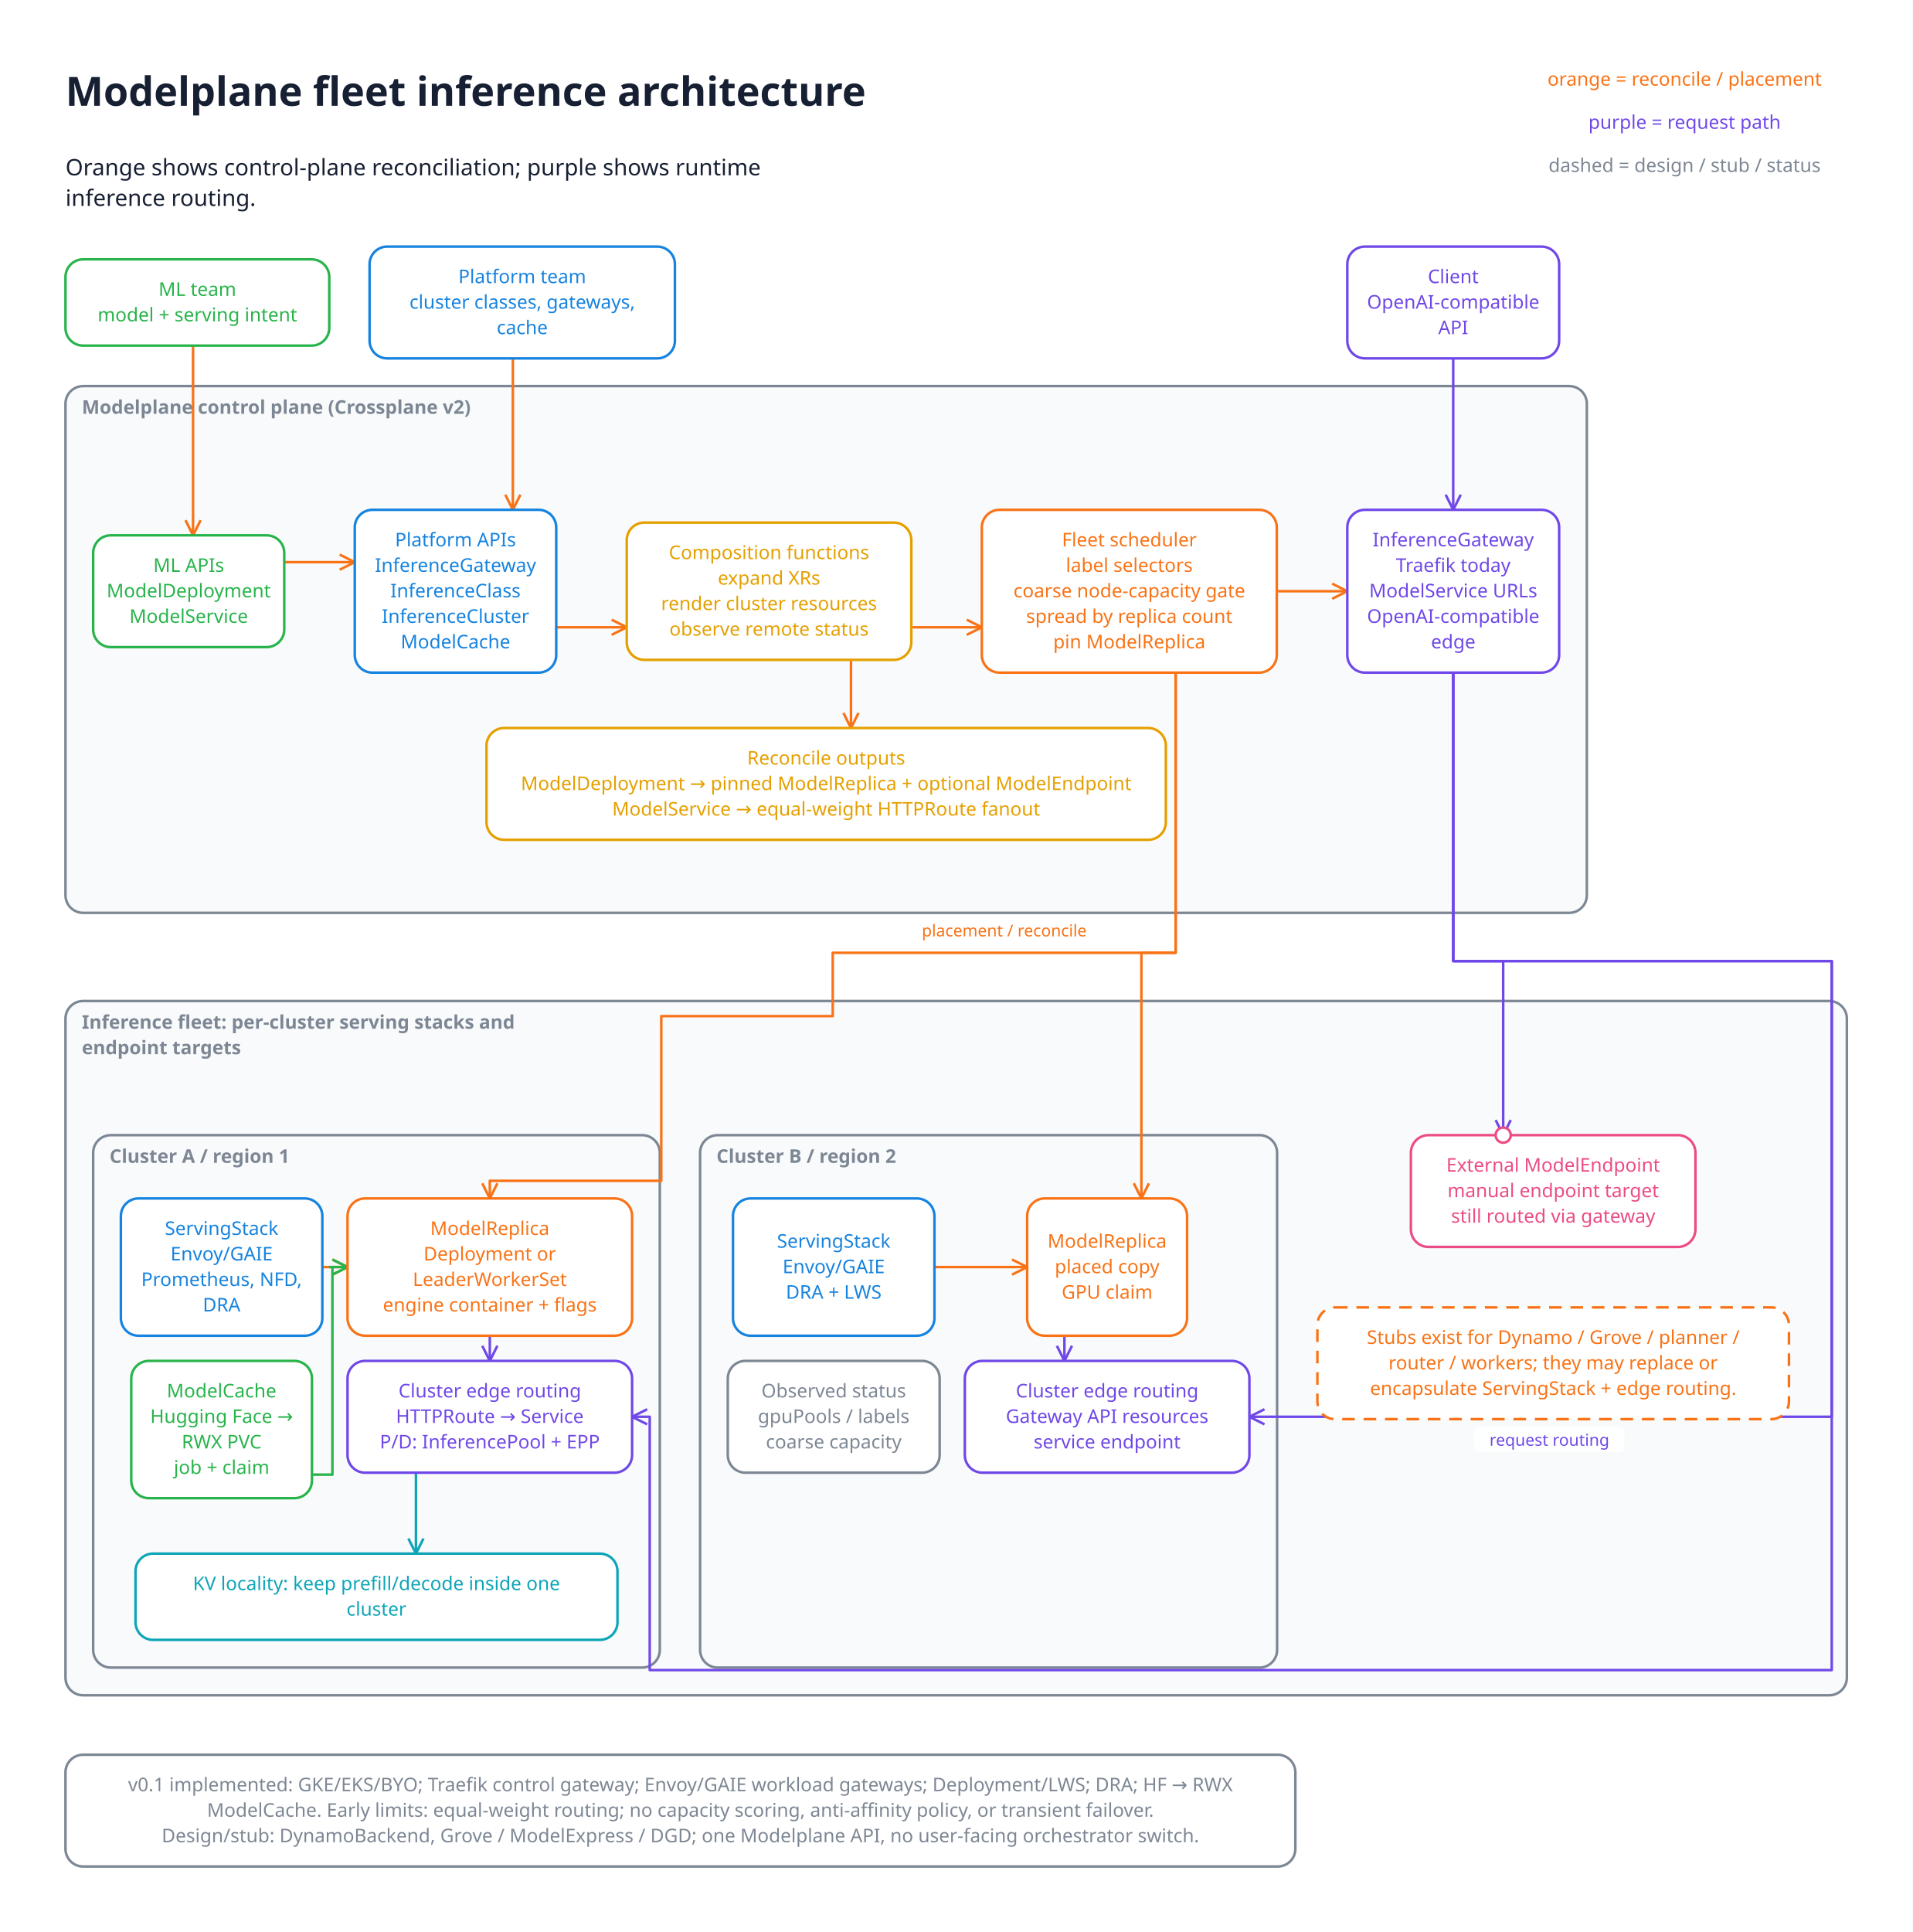
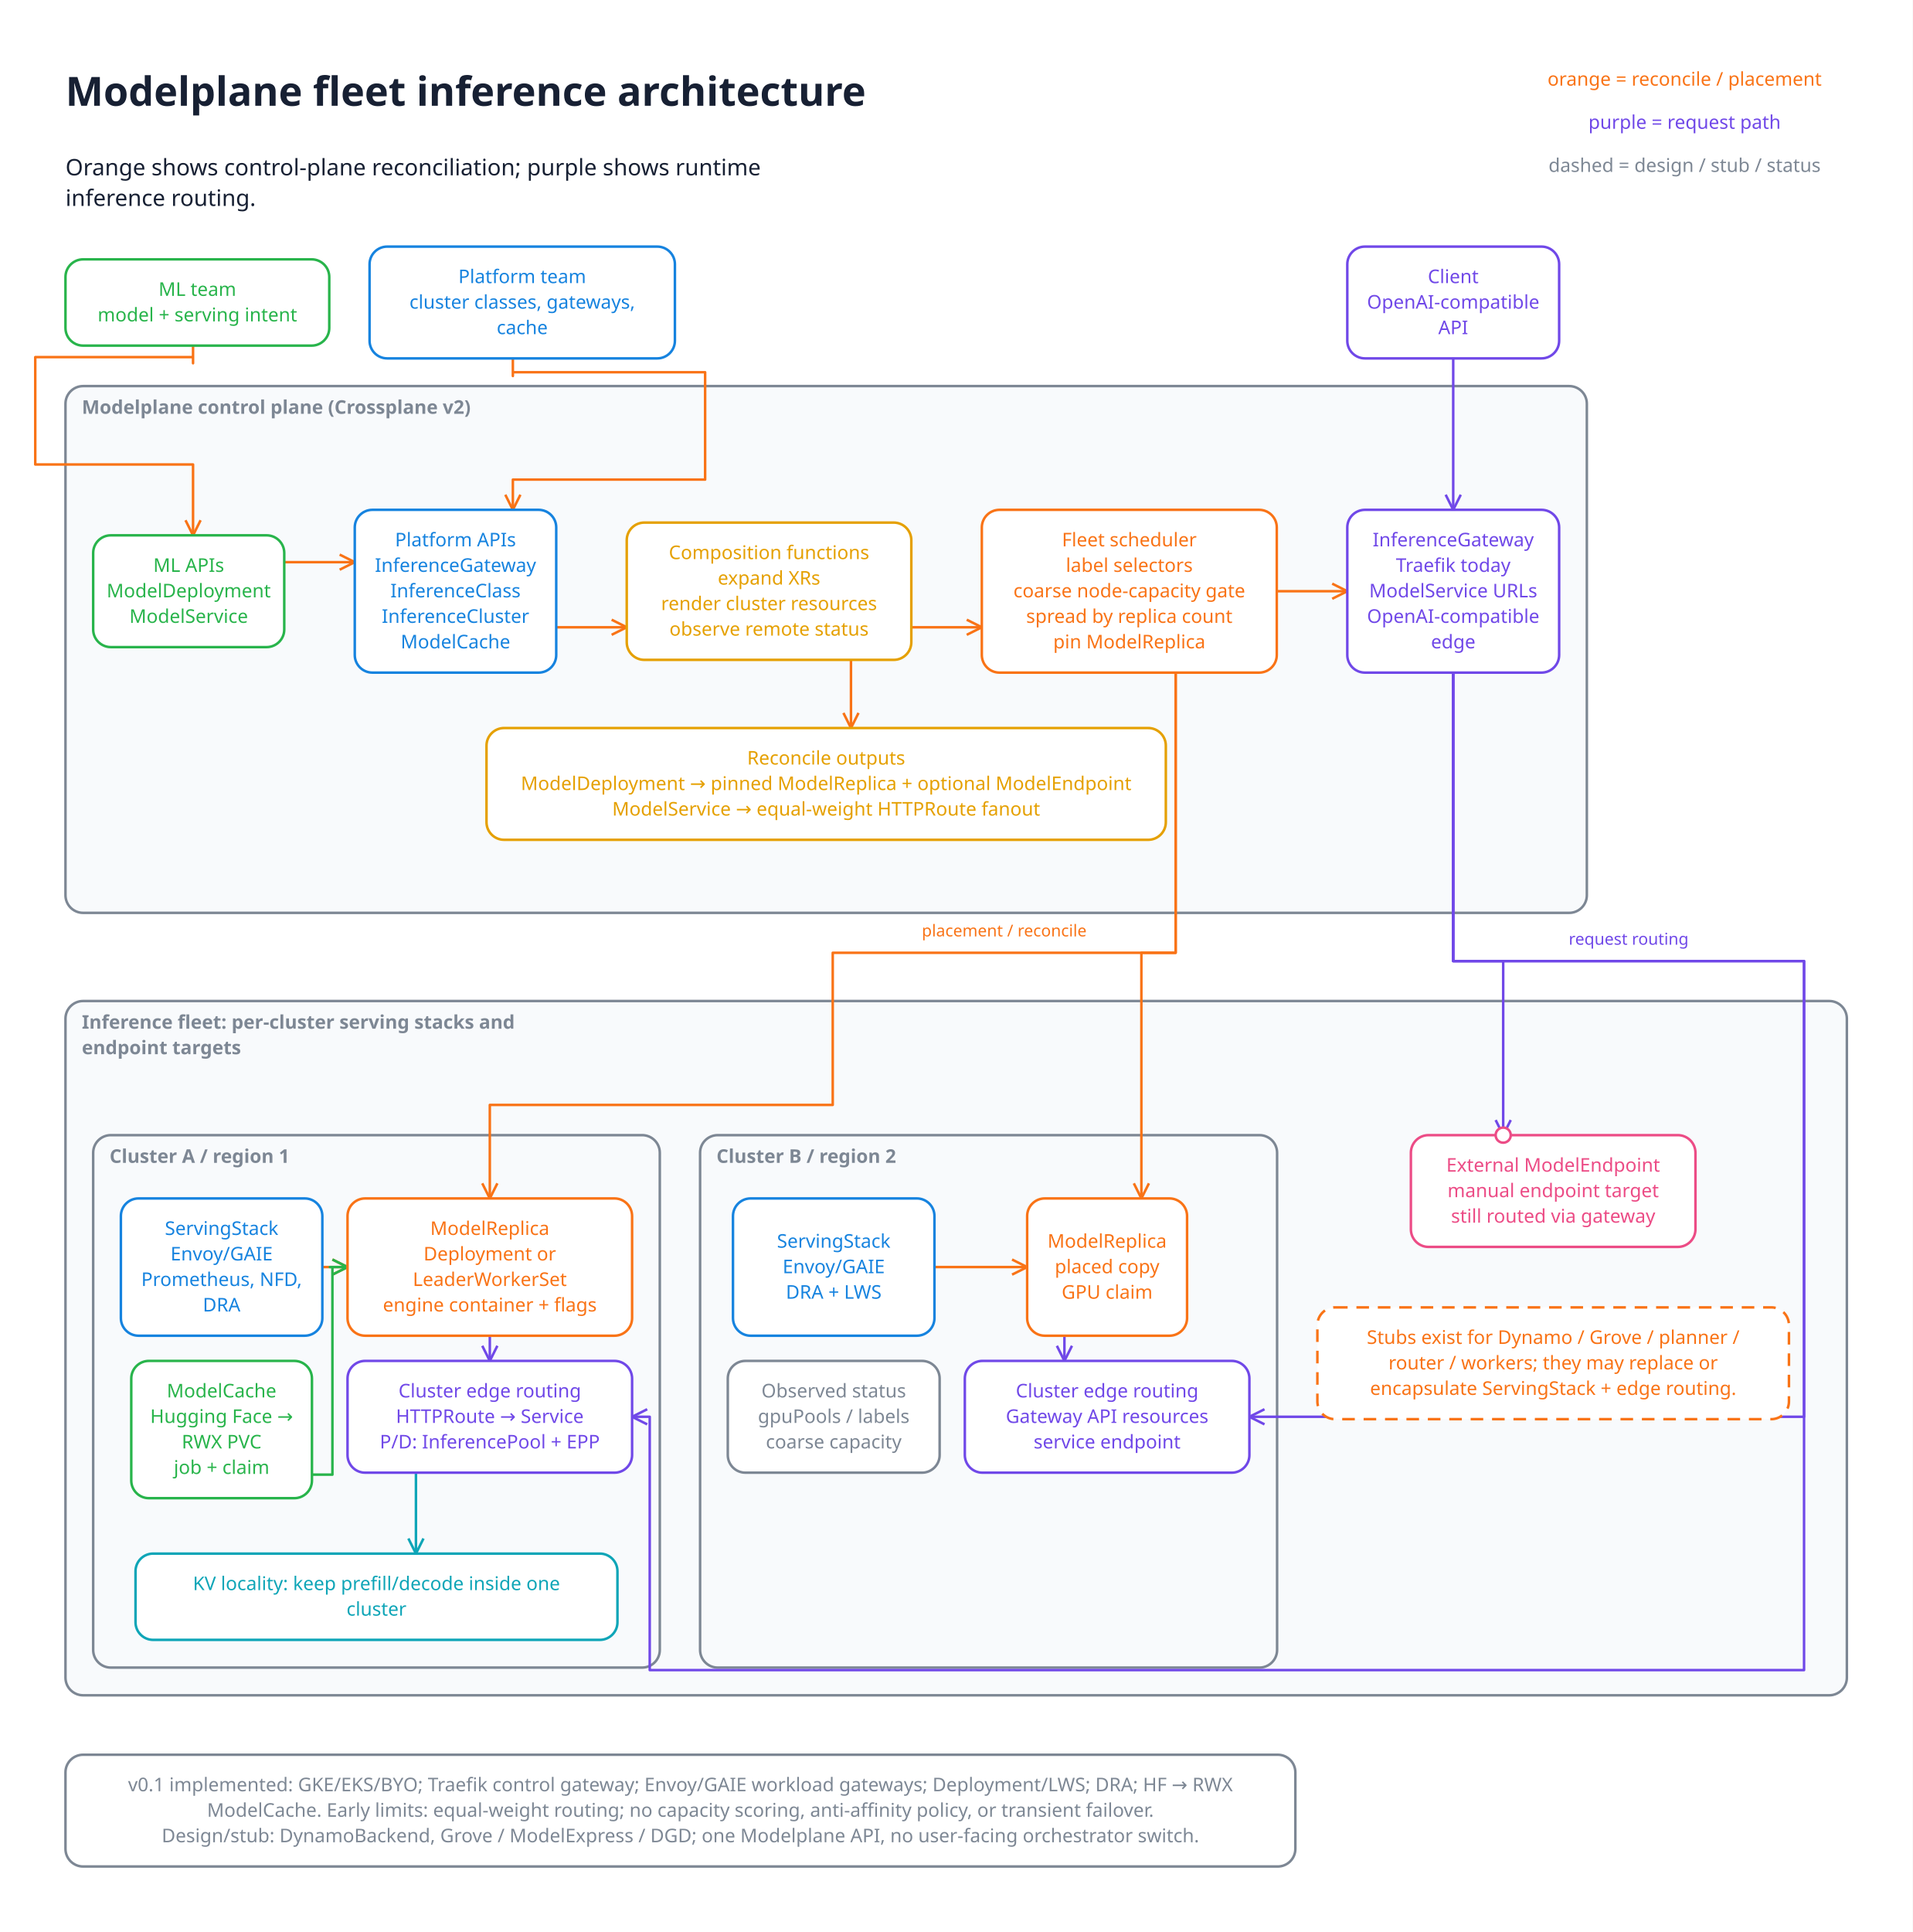
<svg xmlns="http://www.w3.org/2000/svg" width="1519" height="1534" viewBox="0 0 1519 1534" role="img" aria-label="modelplane-fleet-inference">
  <rect width="100%" height="100%" fill="#ffffff" />
  <g id="boundaries">
    <rect x="52" y="306.55" width="1208.25" height="418.25" rx="14" fill="#f8fafc" stroke="#7d8794" stroke-width="2" />
    <rect x="52" y="794.8" width="1414.75" height="551.25" rx="14" fill="#f8fafc" stroke="#7d8794" stroke-width="2" />
    <rect x="74" y="901.3" width="450" height="422.75" rx="14" fill="#f8fafc" stroke="#7d8794" stroke-width="2" />
    <rect x="556" y="901.3" width="458.25" height="422.75" rx="14" fill="#f8fafc" stroke="#7d8794" stroke-width="2" />
  </g>
  <g id="corridor-dividers" />
  <g id="lines">
    <g data-line="$line-1">
      <polyline points="225.75,446.345 281.75,446.345" fill="none" stroke="#f97316" stroke-width="2" stroke-linejoin="round" stroke-linecap="round" />
      <path d="M 269.75 452.345 L 281.75 446.345 L 269.75 440.345" fill="none" stroke="#f97316" stroke-width="2" stroke-linejoin="round" />
    </g>
    <g data-line="$line-2">
      <polyline points="441.75,498.045 497.75,498.045" fill="none" stroke="#f97316" stroke-width="2" stroke-linejoin="round" stroke-linecap="round" />
      <path d="M 485.75 504.045 L 497.75 498.045 L 485.75 492.045" fill="none" stroke="#f97316" stroke-width="2" stroke-linejoin="round" />
    </g>
    <g data-line="$line-3">
      <polyline points="723.75,498.045 779.75,498.045" fill="none" stroke="#f97316" stroke-width="2" stroke-linejoin="round" stroke-linecap="round" />
      <path d="M 767.75 504.045 L 779.75 498.045 L 767.75 492.045" fill="none" stroke="#f97316" stroke-width="2" stroke-linejoin="round" />
    </g>
    <g data-line="$line-4">
      <polyline points="1014,469.425 1070,469.425" fill="none" stroke="#f97316" stroke-width="2" stroke-linejoin="round" stroke-linecap="round" />
      <path d="M 1058 475.425 L 1070 469.425 L 1058 463.425" fill="none" stroke="#f97316" stroke-width="2" stroke-linejoin="round" />
    </g>
    <g data-line="$line-5">
      <polyline points="675.827,523.925 675.827,578.05" fill="none" stroke="#f97316" stroke-width="2" stroke-linejoin="round" stroke-linecap="round" />
      <path d="M 669.827 566.05 L 675.827 578.05 L 681.827 566.05" fill="none" stroke="#f97316" stroke-width="2" stroke-linejoin="round" />
    </g>
    <g data-line="edge-to-locality">
      <polyline points="330.33,1169.3 330.33,1233.55" fill="none" stroke="#0ea5b7" stroke-width="2" stroke-linejoin="round" stroke-linecap="round" />
      <path d="M 324.33 1221.55 L 330.33 1233.55 L 336.33 1221.55" fill="none" stroke="#0ea5b7" stroke-width="2" stroke-linejoin="round" />
    </g>
    <g data-line="stack-to-replica">
      <polyline points="256,1006.05 264,1006.05 270,1006.05 262,1006.05 276,1006.05" fill="none" stroke="#f97316" stroke-width="2" stroke-linejoin="round" stroke-linecap="round" />
      <path d="M 264 1012.05 L 276 1006.05 L 264 1000.05" fill="none" stroke="#f97316" stroke-width="2" stroke-linejoin="round" />
    </g>
    <g data-line="cache-to-replica">
      <polyline points="247.75,1170.864 264,1170.864 264,1006.05 262,1006.05 276,1006.05" fill="none" stroke="#28b44b" stroke-width="2" stroke-linejoin="round" stroke-linecap="round" />
      <path d="M 264 1012.05 L 276 1006.05 L 264 1000.05" fill="none" stroke="#28b44b" stroke-width="2" stroke-linejoin="round" />
    </g>
    <g data-line="replica-to-edge">
      <polyline points="389,1060.55 389,1074.55 389,1066.55 389,1080.55" fill="none" stroke="#7048e8" stroke-width="2" stroke-linejoin="round" stroke-linecap="round" />
      <path d="M 383 1068.55 L 389 1080.55 L 395 1068.55" fill="none" stroke="#7048e8" stroke-width="2" stroke-linejoin="round" />
    </g>
    <g data-line="stack-to-replica">
      <polyline points="742.125,1006.05 815.75,1006.05" fill="none" stroke="#f97316" stroke-width="2" stroke-linejoin="round" stroke-linecap="round" />
      <path d="M 803.75 1012.05 L 815.75 1006.05 L 803.75 1000.05" fill="none" stroke="#f97316" stroke-width="2" stroke-linejoin="round" />
    </g>
    <g data-line="replica-to-edge">
      <polyline points="845.35,1060.55 845.35,1074.55 845.35,1066.55 845.35,1080.55" fill="none" stroke="#7048e8" stroke-width="2" stroke-linejoin="round" stroke-linecap="round" />
      <path d="M 839.35 1068.55 L 845.35 1080.55 L 851.35 1068.55" fill="none" stroke="#7048e8" stroke-width="2" stroke-linejoin="round" />
    </g>
    <g data-line="place-cluster-a">
-       <polyline points="933.686,534.05 933.686,694.05 933.686,756.5 661.343,756.5 661.343,806.8 525.171,806.8 525.171,937.55 389,937.55 389,951.55" fill="none" stroke="#f97316" stroke-width="2" stroke-linejoin="round" stroke-linecap="round" />
+       <polyline points="933.686,534.05 933.686,672.8 933.686,756.5 661.343,756.5 661.343,877.3 389,877.3 389,951.55" fill="none" stroke="#f97316" stroke-width="2" stroke-linejoin="round" stroke-linecap="round" />
      <path d="M 383 939.55 L 389 951.55 L 395 939.55" fill="none" stroke="#f97316" stroke-width="2" stroke-linejoin="round" />
    </g>
    <g data-line="place-cluster-b">
-       <polyline points="933.686,534.05 933.686,694.05 933.686,756.5 906.468,756.5 906.468,806.8 906.468,951.55" fill="none" stroke="#f97316" stroke-width="2" stroke-linejoin="round" stroke-linecap="round" />
+       <polyline points="933.686,534.05 933.686,672.8 933.686,756.5 906.468,756.5 906.468,877.3 906.468,951.55" fill="none" stroke="#f97316" stroke-width="2" stroke-linejoin="round" stroke-linecap="round" />
      <path d="M 900.468 939.55 L 906.468 951.55 L 912.468 939.55" fill="none" stroke="#f97316" stroke-width="2" stroke-linejoin="round" />
    </g>
    <g data-line="request-cluster-a">
-       <polyline points="1154.125,534.05 1154.125,694.05 1154.125,763.1 1454.75,763.1 1454.75,1326.05 516,1326.05 516,1124.925 502,1124.925" fill="none" stroke="#7048e8" stroke-width="2" stroke-linejoin="round" stroke-linecap="round" />
+       <polyline points="1154.125,534.05 1154.125,672.8 1154.125,763.1 1432.75,763.1 1432.75,1326.05 516,1326.05 516,1124.925 502,1124.925" fill="none" stroke="#7048e8" stroke-width="2" stroke-linejoin="round" stroke-linecap="round" />
      <path d="M 514 1118.925 L 502 1124.925 L 514 1130.925" fill="none" stroke="#7048e8" stroke-width="2" stroke-linejoin="round" />
    </g>
    <g data-line="request-cluster-b">
-       <polyline points="1154.125,534.05 1154.125,694.05 1154.125,763.1 1454.75,763.1 1454.75,794.8 1454.75,1124.925 1006.25,1124.925 992.25,1124.925" fill="none" stroke="#7048e8" stroke-width="2" stroke-linejoin="round" stroke-linecap="round" />
+       <polyline points="1154.125,534.05 1154.125,672.8 1154.125,763.1 1432.75,763.1 1432.75,794.8 1432.75,1124.925 1006.25,1124.925 992.25,1124.925" fill="none" stroke="#7048e8" stroke-width="2" stroke-linejoin="round" stroke-linecap="round" />
      <path d="M 1004.25 1118.925 L 992.25 1124.925 L 1004.25 1130.925" fill="none" stroke="#7048e8" stroke-width="2" stroke-linejoin="round" />
    </g>
    <g data-line="request-external">
-       <polyline points="1154.125,534.05 1154.125,694.05 1154.125,763.1 1193.812,763.1 1193.812,818.8 1193.812,901.3" fill="none" stroke="#7048e8" stroke-width="2" stroke-linejoin="round" stroke-linecap="round" />
+       <polyline points="1154.125,534.05 1154.125,672.8 1154.125,763.1 1193.812,763.1 1193.812,887.3 1193.812,901.3" fill="none" stroke="#7048e8" stroke-width="2" stroke-linejoin="round" stroke-linecap="round" />
      <path d="M 1187.812 889.3 L 1193.812 901.3 L 1199.812 889.3" fill="none" stroke="#7048e8" stroke-width="2" stroke-linejoin="round" />
    </g>
    <g data-line="$line-17">
-       <polyline points="153.312,274.425 153.312,288.425 153.312,283.55 153.312,425.05" fill="none" stroke="#f97316" stroke-width="2" stroke-linejoin="round" stroke-linecap="round" />
+       <polyline points="153.312,274.425 153.312,288.425 153.312,283.55 28,283.55 28,368.8 153.312,368.8 153.312,425.05" fill="none" stroke="#f97316" stroke-width="2" stroke-linejoin="round" stroke-linecap="round" />
      <path d="M 147.312 413.05 L 153.312 425.05 L 159.312 413.05" fill="none" stroke="#f97316" stroke-width="2" stroke-linejoin="round" />
    </g>
    <g data-line="$line-18">
-       <polyline points="407.304,284.55 407.304,298.55 407.304,295.55 407.304,404.8" fill="none" stroke="#f97316" stroke-width="2" stroke-linejoin="round" stroke-linecap="round" />
+       <polyline points="407.304,284.55 407.304,298.55 407.304,295.55 560,295.55 560,380.8 407.304,380.8 407.304,404.8" fill="none" stroke="#f97316" stroke-width="2" stroke-linejoin="round" stroke-linecap="round" />
      <path d="M 401.304 392.8 L 407.304 404.8 L 413.304 392.8" fill="none" stroke="#f97316" stroke-width="2" stroke-linejoin="round" />
    </g>
    <g data-line="$line-19">
      <polyline points="1154.125,284.55 1154.125,404.8" fill="none" stroke="#7048e8" stroke-width="2" stroke-linejoin="round" stroke-linecap="round" />
      <path d="M 1148.125 392.8 L 1154.125 404.8 L 1160.125 392.8" fill="none" stroke="#7048e8" stroke-width="2" stroke-linejoin="round" />
    </g>
  </g>
  <g id="objects">
    <rect x="52" y="205.925" width="209.5" height="68.5" rx="14" fill="#ffffff" stroke="#28b44b" stroke-width="2" />
    <rect x="293.5" y="195.8" width="242.5" height="88.75" rx="14" fill="#ffffff" stroke="#1683df" stroke-width="2" />
    <rect x="1070" y="195.8" width="168.25" height="88.75" rx="14" fill="#ffffff" stroke="#7048e8" stroke-width="2" />
    <rect x="74" y="425.05" width="151.75" height="88.75" rx="14" fill="#ffffff" stroke="#28b44b" stroke-width="2" />
    <rect x="281.75" y="404.8" width="160" height="129.25" rx="14" fill="#ffffff" stroke="#1683df" stroke-width="2" />
    <rect x="497.75" y="414.925" width="226" height="109" rx="14" fill="#ffffff" stroke="#e5a000" stroke-width="2" />
    <rect x="779.75" y="404.8" width="234.25" height="129.25" rx="14" fill="#ffffff" stroke="#f97316" stroke-width="2" />
    <rect x="1070" y="404.8" width="168.25" height="129.25" rx="14" fill="#ffffff" stroke="#7048e8" stroke-width="2" />
    <rect x="386.375" y="578.05" width="539.5" height="88.75" rx="14" fill="#ffffff" stroke="#e5a000" stroke-width="2" />
    <rect x="96" y="951.55" width="160" height="109" rx="14" fill="#ffffff" stroke="#1683df" stroke-width="2" />
    <rect x="276" y="951.55" width="226" height="109" rx="14" fill="#ffffff" stroke="#f97316" stroke-width="2" />
    <rect x="104.25" y="1080.55" width="143.5" height="109" rx="14" fill="#ffffff" stroke="#28b44b" stroke-width="2" />
    <rect x="276" y="1080.55" width="226" height="88.75" rx="14" fill="#ffffff" stroke="#7048e8" stroke-width="2" />
    <rect x="107.625" y="1233.55" width="382.75" height="68.5" rx="14" fill="#ffffff" stroke="#0ea5b7" stroke-width="2" />
    <rect x="582.125" y="951.55" width="160" height="109" rx="14" fill="#ffffff" stroke="#1683df" stroke-width="2" />
    <rect x="815.75" y="951.55" width="127" height="109" rx="14" fill="#ffffff" stroke="#f97316" stroke-width="2" />
    <rect x="578" y="1080.55" width="168.25" height="88.75" rx="14" fill="#ffffff" stroke="#7d8794" stroke-width="2" />
    <rect x="766.25" y="1080.55" width="226" height="88.75" rx="14" fill="#ffffff" stroke="#7048e8" stroke-width="2" />
    <rect x="1120.5" y="901.3" width="226" height="88.75" rx="14" fill="#ffffff" stroke="#ec4c86" stroke-width="2" />
    <rect x="1046.25" y="1038.05" width="374.5" height="88.75" rx="14" fill="#ffffff" stroke="#f97316" stroke-width="2" stroke-dasharray="10 7" />
    <rect x="52" y="1393.25" width="976.75" height="88.75" rx="14" fill="#ffffff" stroke="#7d8794" stroke-width="2" />
  </g>
  <g id="ports">
    <circle cx="1193.812" cy="901.3" r="6" fill="white" stroke="#ec4c86" stroke-width="2" />
  </g>
  <g id="text">
    <text x="52" y="84" text-anchor="start" fill="#172033" font-family="ui-rounded, 'Comic Sans MS', sans-serif" font-size="32" font-weight="700">Modelplane fleet inference architecture</text>
    <text x="52" y="139.2" text-anchor="start" fill="#172033" font-family="ui-rounded, 'Comic Sans MS', sans-serif" font-size="18" font-weight="450">Orange shows control-plane reconciliation; purple shows runtime</text>
    <text x="52" y="163.5" text-anchor="start" fill="#172033" font-family="ui-rounded, 'Comic Sans MS', sans-serif" font-size="18" font-weight="450">inference routing.</text>
    <text x="1337.875" y="68" text-anchor="middle" fill="#f97316" font-family="ui-rounded, 'Comic Sans MS', sans-serif" font-size="15" font-weight="450">orange = reconcile / placement</text>
    <text x="1337.875" y="102.25" text-anchor="middle" fill="#7048e8" font-family="ui-rounded, 'Comic Sans MS', sans-serif" font-size="15" font-weight="450">purple = request path</text>
    <text x="1337.875" y="136.5" text-anchor="middle" fill="#7d8794" font-family="ui-rounded, 'Comic Sans MS', sans-serif" font-size="15" font-weight="450">dashed = design / stub / status</text>
    <text x="156.75" y="234.925" text-anchor="middle" fill="#28b44b" font-family="ui-rounded, 'Comic Sans MS', sans-serif" font-size="15" font-weight="450">ML team</text>
    <text x="156.75" y="255.175" text-anchor="middle" fill="#28b44b" font-family="ui-rounded, 'Comic Sans MS', sans-serif" font-size="15" font-weight="450">model + serving intent</text>
    <text x="414.75" y="224.8" text-anchor="middle" fill="#1683df" font-family="ui-rounded, 'Comic Sans MS', sans-serif" font-size="15" font-weight="450">Platform team</text>
    <text x="414.75" y="245.05" text-anchor="middle" fill="#1683df" font-family="ui-rounded, 'Comic Sans MS', sans-serif" font-size="15" font-weight="450">cluster classes, gateways,</text>
    <text x="414.75" y="265.3" text-anchor="middle" fill="#1683df" font-family="ui-rounded, 'Comic Sans MS', sans-serif" font-size="15" font-weight="450">cache</text>
    <text x="1154.125" y="224.8" text-anchor="middle" fill="#7048e8" font-family="ui-rounded, 'Comic Sans MS', sans-serif" font-size="15" font-weight="450">Client</text>
    <text x="1154.125" y="245.05" text-anchor="middle" fill="#7048e8" font-family="ui-rounded, 'Comic Sans MS', sans-serif" font-size="15" font-weight="450">OpenAI-compatible</text>
    <text x="1154.125" y="265.3" text-anchor="middle" fill="#7048e8" font-family="ui-rounded, 'Comic Sans MS', sans-serif" font-size="15" font-weight="450">API</text>
    <text x="65" y="328.55" text-anchor="start" fill="#7d8794" font-family="ui-rounded, 'Comic Sans MS', sans-serif" font-size="15" font-weight="700">Modelplane control plane (Crossplane v2)</text>
    <text x="149.875" y="454.05" text-anchor="middle" fill="#28b44b" font-family="ui-rounded, 'Comic Sans MS', sans-serif" font-size="15" font-weight="450">ML APIs</text>
    <text x="149.875" y="474.3" text-anchor="middle" fill="#28b44b" font-family="ui-rounded, 'Comic Sans MS', sans-serif" font-size="15" font-weight="450">ModelDeployment</text>
    <text x="149.875" y="494.55" text-anchor="middle" fill="#28b44b" font-family="ui-rounded, 'Comic Sans MS', sans-serif" font-size="15" font-weight="450">ModelService</text>
    <text x="361.75" y="433.8" text-anchor="middle" fill="#1683df" font-family="ui-rounded, 'Comic Sans MS', sans-serif" font-size="15" font-weight="450">Platform APIs</text>
    <text x="361.75" y="454.05" text-anchor="middle" fill="#1683df" font-family="ui-rounded, 'Comic Sans MS', sans-serif" font-size="15" font-weight="450">InferenceGateway</text>
    <text x="361.75" y="474.3" text-anchor="middle" fill="#1683df" font-family="ui-rounded, 'Comic Sans MS', sans-serif" font-size="15" font-weight="450">InferenceClass</text>
    <text x="361.75" y="494.55" text-anchor="middle" fill="#1683df" font-family="ui-rounded, 'Comic Sans MS', sans-serif" font-size="15" font-weight="450">InferenceCluster</text>
    <text x="361.75" y="514.8" text-anchor="middle" fill="#1683df" font-family="ui-rounded, 'Comic Sans MS', sans-serif" font-size="15" font-weight="450">ModelCache</text>
    <text x="610.75" y="443.925" text-anchor="middle" fill="#e5a000" font-family="ui-rounded, 'Comic Sans MS', sans-serif" font-size="15" font-weight="450">Composition functions</text>
    <text x="610.75" y="464.175" text-anchor="middle" fill="#e5a000" font-family="ui-rounded, 'Comic Sans MS', sans-serif" font-size="15" font-weight="450">expand XRs</text>
    <text x="610.75" y="484.425" text-anchor="middle" fill="#e5a000" font-family="ui-rounded, 'Comic Sans MS', sans-serif" font-size="15" font-weight="450">render cluster resources</text>
    <text x="610.75" y="504.675" text-anchor="middle" fill="#e5a000" font-family="ui-rounded, 'Comic Sans MS', sans-serif" font-size="15" font-weight="450">observe remote status</text>
    <text x="896.875" y="433.8" text-anchor="middle" fill="#f97316" font-family="ui-rounded, 'Comic Sans MS', sans-serif" font-size="15" font-weight="450">Fleet scheduler</text>
    <text x="896.875" y="454.05" text-anchor="middle" fill="#f97316" font-family="ui-rounded, 'Comic Sans MS', sans-serif" font-size="15" font-weight="450">label selectors</text>
    <text x="896.875" y="474.3" text-anchor="middle" fill="#f97316" font-family="ui-rounded, 'Comic Sans MS', sans-serif" font-size="15" font-weight="450">coarse node-capacity gate</text>
    <text x="896.875" y="494.55" text-anchor="middle" fill="#f97316" font-family="ui-rounded, 'Comic Sans MS', sans-serif" font-size="15" font-weight="450">spread by replica count</text>
    <text x="896.875" y="514.8" text-anchor="middle" fill="#f97316" font-family="ui-rounded, 'Comic Sans MS', sans-serif" font-size="15" font-weight="450">pin ModelReplica</text>
    <text x="1154.125" y="433.8" text-anchor="middle" fill="#7048e8" font-family="ui-rounded, 'Comic Sans MS', sans-serif" font-size="15" font-weight="450">InferenceGateway</text>
    <text x="1154.125" y="454.05" text-anchor="middle" fill="#7048e8" font-family="ui-rounded, 'Comic Sans MS', sans-serif" font-size="15" font-weight="450">Traefik today</text>
    <text x="1154.125" y="474.3" text-anchor="middle" fill="#7048e8" font-family="ui-rounded, 'Comic Sans MS', sans-serif" font-size="15" font-weight="450">ModelService URLs</text>
    <text x="1154.125" y="494.55" text-anchor="middle" fill="#7048e8" font-family="ui-rounded, 'Comic Sans MS', sans-serif" font-size="15" font-weight="450">OpenAI-compatible</text>
    <text x="1154.125" y="514.8" text-anchor="middle" fill="#7048e8" font-family="ui-rounded, 'Comic Sans MS', sans-serif" font-size="15" font-weight="450">edge</text>
    <text x="656.125" y="607.05" text-anchor="middle" fill="#e5a000" font-family="ui-rounded, 'Comic Sans MS', sans-serif" font-size="15" font-weight="450">Reconcile outputs</text>
    <text x="656.125" y="627.3" text-anchor="middle" fill="#e5a000" font-family="ui-rounded, 'Comic Sans MS', sans-serif" font-size="15" font-weight="450">ModelDeployment → pinned ModelReplica + optional ModelEndpoint</text>
    <text x="656.125" y="647.55" text-anchor="middle" fill="#e5a000" font-family="ui-rounded, 'Comic Sans MS', sans-serif" font-size="15" font-weight="450">ModelService → equal-weight HTTPRoute fanout</text>
    <text x="65" y="816.8" text-anchor="start" fill="#7d8794" font-family="ui-rounded, 'Comic Sans MS', sans-serif" font-size="15" font-weight="700">Inference fleet: per-cluster serving stacks and</text>
    <text x="65" y="837.05" text-anchor="start" fill="#7d8794" font-family="ui-rounded, 'Comic Sans MS', sans-serif" font-size="15" font-weight="700">endpoint targets</text>
    <text x="87" y="923.3" text-anchor="start" fill="#7d8794" font-family="ui-rounded, 'Comic Sans MS', sans-serif" font-size="15" font-weight="700">Cluster A / region 1</text>
    <text x="176" y="980.55" text-anchor="middle" fill="#1683df" font-family="ui-rounded, 'Comic Sans MS', sans-serif" font-size="15" font-weight="450">ServingStack</text>
    <text x="176" y="1000.8" text-anchor="middle" fill="#1683df" font-family="ui-rounded, 'Comic Sans MS', sans-serif" font-size="15" font-weight="450">Envoy/GAIE</text>
    <text x="176" y="1021.05" text-anchor="middle" fill="#1683df" font-family="ui-rounded, 'Comic Sans MS', sans-serif" font-size="15" font-weight="450">Prometheus, NFD,</text>
    <text x="176" y="1041.3" text-anchor="middle" fill="#1683df" font-family="ui-rounded, 'Comic Sans MS', sans-serif" font-size="15" font-weight="450">DRA</text>
    <text x="389" y="980.55" text-anchor="middle" fill="#f97316" font-family="ui-rounded, 'Comic Sans MS', sans-serif" font-size="15" font-weight="450">ModelReplica</text>
    <text x="389" y="1000.8" text-anchor="middle" fill="#f97316" font-family="ui-rounded, 'Comic Sans MS', sans-serif" font-size="15" font-weight="450">Deployment or</text>
    <text x="389" y="1021.05" text-anchor="middle" fill="#f97316" font-family="ui-rounded, 'Comic Sans MS', sans-serif" font-size="15" font-weight="450">LeaderWorkerSet</text>
    <text x="389" y="1041.3" text-anchor="middle" fill="#f97316" font-family="ui-rounded, 'Comic Sans MS', sans-serif" font-size="15" font-weight="450">engine container + flags</text>
    <text x="176" y="1109.55" text-anchor="middle" fill="#28b44b" font-family="ui-rounded, 'Comic Sans MS', sans-serif" font-size="15" font-weight="450">ModelCache</text>
    <text x="176" y="1129.8" text-anchor="middle" fill="#28b44b" font-family="ui-rounded, 'Comic Sans MS', sans-serif" font-size="15" font-weight="450">Hugging Face →</text>
    <text x="176" y="1150.05" text-anchor="middle" fill="#28b44b" font-family="ui-rounded, 'Comic Sans MS', sans-serif" font-size="15" font-weight="450">RWX PVC</text>
    <text x="176" y="1170.3" text-anchor="middle" fill="#28b44b" font-family="ui-rounded, 'Comic Sans MS', sans-serif" font-size="15" font-weight="450">job + claim</text>
    <text x="389" y="1109.55" text-anchor="middle" fill="#7048e8" font-family="ui-rounded, 'Comic Sans MS', sans-serif" font-size="15" font-weight="450">Cluster edge routing</text>
    <text x="389" y="1129.8" text-anchor="middle" fill="#7048e8" font-family="ui-rounded, 'Comic Sans MS', sans-serif" font-size="15" font-weight="450">HTTPRoute → Service</text>
    <text x="389" y="1150.05" text-anchor="middle" fill="#7048e8" font-family="ui-rounded, 'Comic Sans MS', sans-serif" font-size="15" font-weight="450">P/D: InferencePool + EPP</text>
    <text x="299" y="1262.55" text-anchor="middle" fill="#0ea5b7" font-family="ui-rounded, 'Comic Sans MS', sans-serif" font-size="15" font-weight="450">KV locality: keep prefill/decode inside one</text>
    <text x="299" y="1282.8" text-anchor="middle" fill="#0ea5b7" font-family="ui-rounded, 'Comic Sans MS', sans-serif" font-size="15" font-weight="450">cluster</text>
    <text x="569" y="923.3" text-anchor="start" fill="#7d8794" font-family="ui-rounded, 'Comic Sans MS', sans-serif" font-size="15" font-weight="700">Cluster B / region 2</text>
    <text x="662.125" y="990.675" text-anchor="middle" fill="#1683df" font-family="ui-rounded, 'Comic Sans MS', sans-serif" font-size="15" font-weight="450">ServingStack</text>
    <text x="662.125" y="1010.925" text-anchor="middle" fill="#1683df" font-family="ui-rounded, 'Comic Sans MS', sans-serif" font-size="15" font-weight="450">Envoy/GAIE</text>
    <text x="662.125" y="1031.175" text-anchor="middle" fill="#1683df" font-family="ui-rounded, 'Comic Sans MS', sans-serif" font-size="15" font-weight="450">DRA + LWS</text>
    <text x="879.25" y="990.675" text-anchor="middle" fill="#f97316" font-family="ui-rounded, 'Comic Sans MS', sans-serif" font-size="15" font-weight="450">ModelReplica</text>
    <text x="879.25" y="1010.925" text-anchor="middle" fill="#f97316" font-family="ui-rounded, 'Comic Sans MS', sans-serif" font-size="15" font-weight="450">placed copy</text>
    <text x="879.25" y="1031.175" text-anchor="middle" fill="#f97316" font-family="ui-rounded, 'Comic Sans MS', sans-serif" font-size="15" font-weight="450">GPU claim</text>
    <text x="662.125" y="1109.55" text-anchor="middle" fill="#7d8794" font-family="ui-rounded, 'Comic Sans MS', sans-serif" font-size="15" font-weight="450">Observed status</text>
    <text x="662.125" y="1129.8" text-anchor="middle" fill="#7d8794" font-family="ui-rounded, 'Comic Sans MS', sans-serif" font-size="15" font-weight="450">gpuPools / labels</text>
    <text x="662.125" y="1150.05" text-anchor="middle" fill="#7d8794" font-family="ui-rounded, 'Comic Sans MS', sans-serif" font-size="15" font-weight="450">coarse capacity</text>
    <text x="879.25" y="1109.55" text-anchor="middle" fill="#7048e8" font-family="ui-rounded, 'Comic Sans MS', sans-serif" font-size="15" font-weight="450">Cluster edge routing</text>
    <text x="879.25" y="1129.8" text-anchor="middle" fill="#7048e8" font-family="ui-rounded, 'Comic Sans MS', sans-serif" font-size="15" font-weight="450">Gateway API resources</text>
    <text x="879.25" y="1150.05" text-anchor="middle" fill="#7048e8" font-family="ui-rounded, 'Comic Sans MS', sans-serif" font-size="15" font-weight="450">service endpoint</text>
    <text x="1233.5" y="930.3" text-anchor="middle" fill="#ec4c86" font-family="ui-rounded, 'Comic Sans MS', sans-serif" font-size="15" font-weight="450">External ModelEndpoint</text>
    <text x="1233.5" y="950.55" text-anchor="middle" fill="#ec4c86" font-family="ui-rounded, 'Comic Sans MS', sans-serif" font-size="15" font-weight="450">manual endpoint target</text>
    <text x="1233.5" y="970.8" text-anchor="middle" fill="#ec4c86" font-family="ui-rounded, 'Comic Sans MS', sans-serif" font-size="15" font-weight="450">still routed via gateway</text>
    <text x="1233.5" y="1067.05" text-anchor="middle" fill="#f97316" font-family="ui-rounded, 'Comic Sans MS', sans-serif" font-size="15" font-weight="450">Stubs exist for Dynamo / Grove / planner /</text>
    <text x="1233.5" y="1087.3" text-anchor="middle" fill="#f97316" font-family="ui-rounded, 'Comic Sans MS', sans-serif" font-size="15" font-weight="450">router / workers; they may replace or</text>
    <text x="1233.5" y="1107.55" text-anchor="middle" fill="#f97316" font-family="ui-rounded, 'Comic Sans MS', sans-serif" font-size="15" font-weight="450">encapsulate ServingStack + edge routing.</text>
    <text x="540.375" y="1422.25" text-anchor="middle" fill="#7d8794" font-family="ui-rounded, 'Comic Sans MS', sans-serif" font-size="15" font-weight="450">v0.1 implemented: GKE/EKS/BYO; Traefik control gateway; Envoy/GAIE workload gateways; Deployment/LWS; DRA; HF → RWX</text>
    <text x="540.375" y="1442.5" text-anchor="middle" fill="#7d8794" font-family="ui-rounded, 'Comic Sans MS', sans-serif" font-size="15" font-weight="450">ModelCache. Early limits: equal-weight routing; no capacity scoring, anti-affinity policy, or transient failover.</text>
    <text x="540.375" y="1462.75" text-anchor="middle" fill="#7d8794" font-family="ui-rounded, 'Comic Sans MS', sans-serif" font-size="15" font-weight="450">Design/stub: DynamoBackend, Grove / ModelExpress / DGD; one Modelplane API, no user-facing orchestrator switch.</text>
    <g>
      <rect x="715.814" y="728.5" width="163.4" height="20" rx="4" fill="#ffffff" fill-opacity=".9" />
      <text x="797.514" y="743.5" text-anchor="middle" font-family="ui-rounded, sans-serif" font-size="13" fill="#f97316">placement / reconcile</text>
    </g>
    <g>
-       <rect x="1171" y="1132.925" width="119" height="20" rx="4" fill="#ffffff" fill-opacity=".9" />
-       <text x="1230.5" y="1147.925" text-anchor="middle" font-family="ui-rounded, sans-serif" font-size="13" fill="#7048e8">request routing</text>
+       <rect x="1233.938" y="735.1" width="119" height="20" rx="4" fill="#ffffff" fill-opacity=".9" />
+       <text x="1293.438" y="750.1" text-anchor="middle" font-family="ui-rounded, sans-serif" font-size="13" fill="#7048e8">request routing</text>
    </g>
  </g>
</svg>
